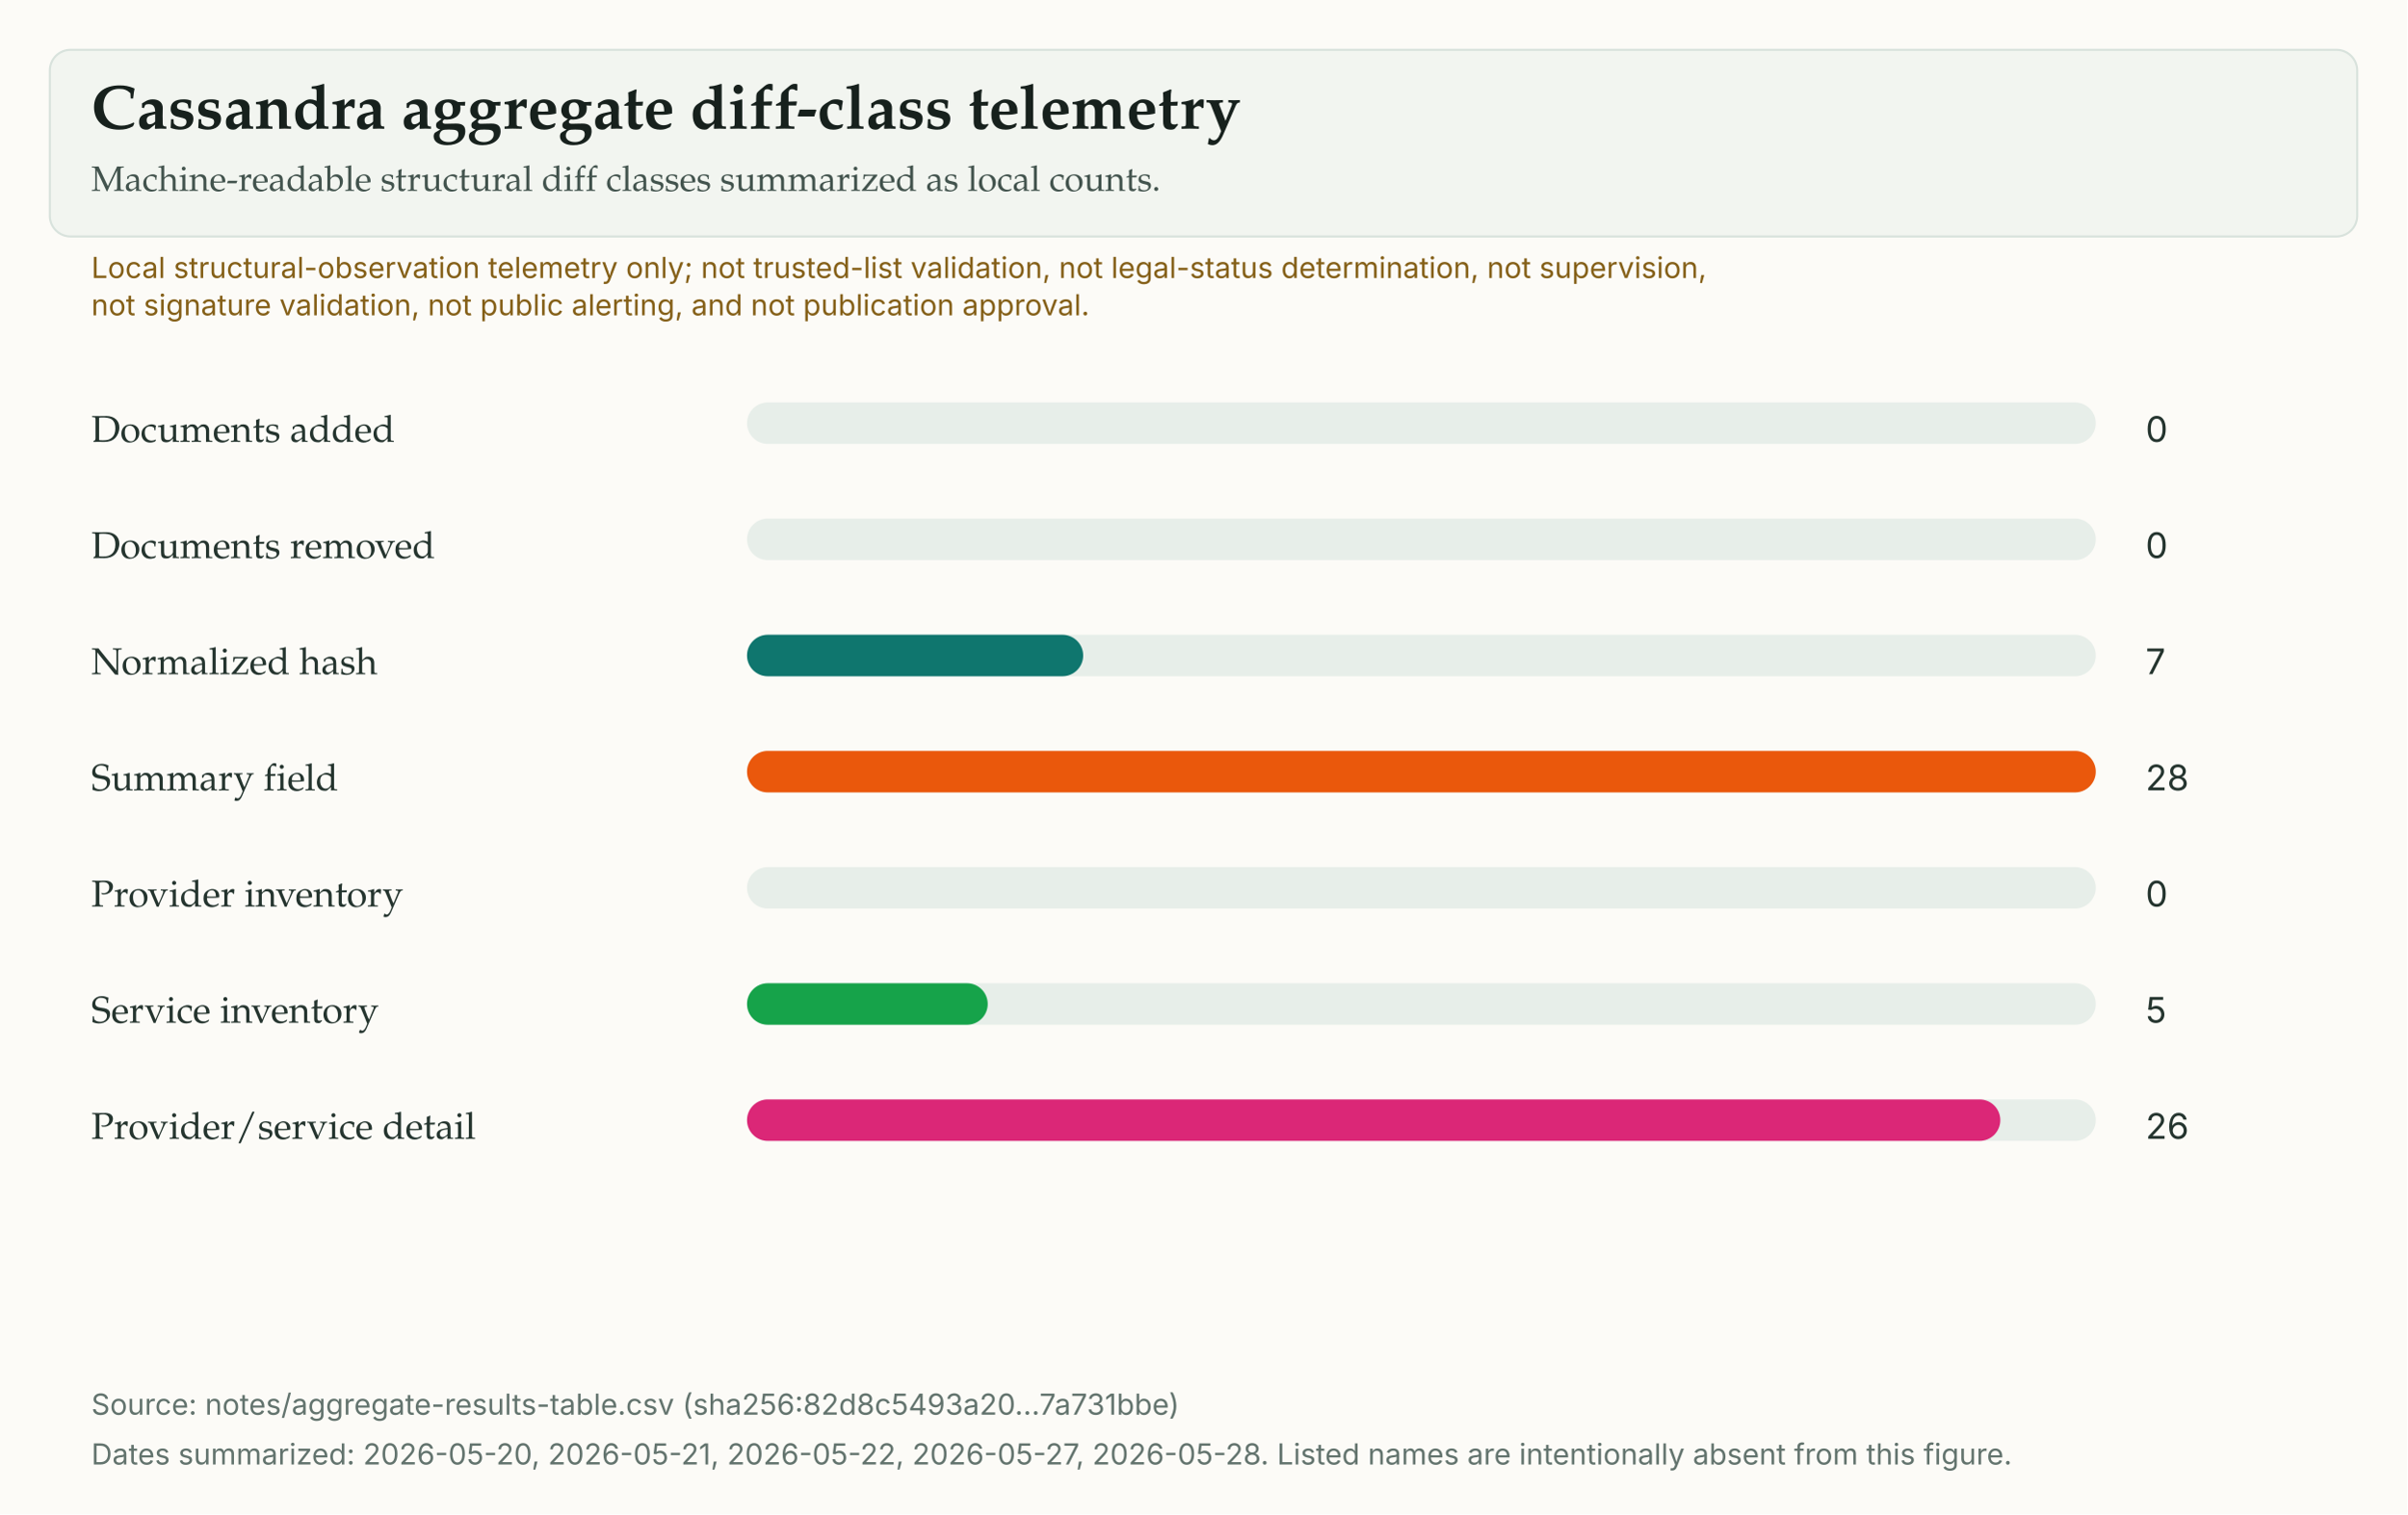
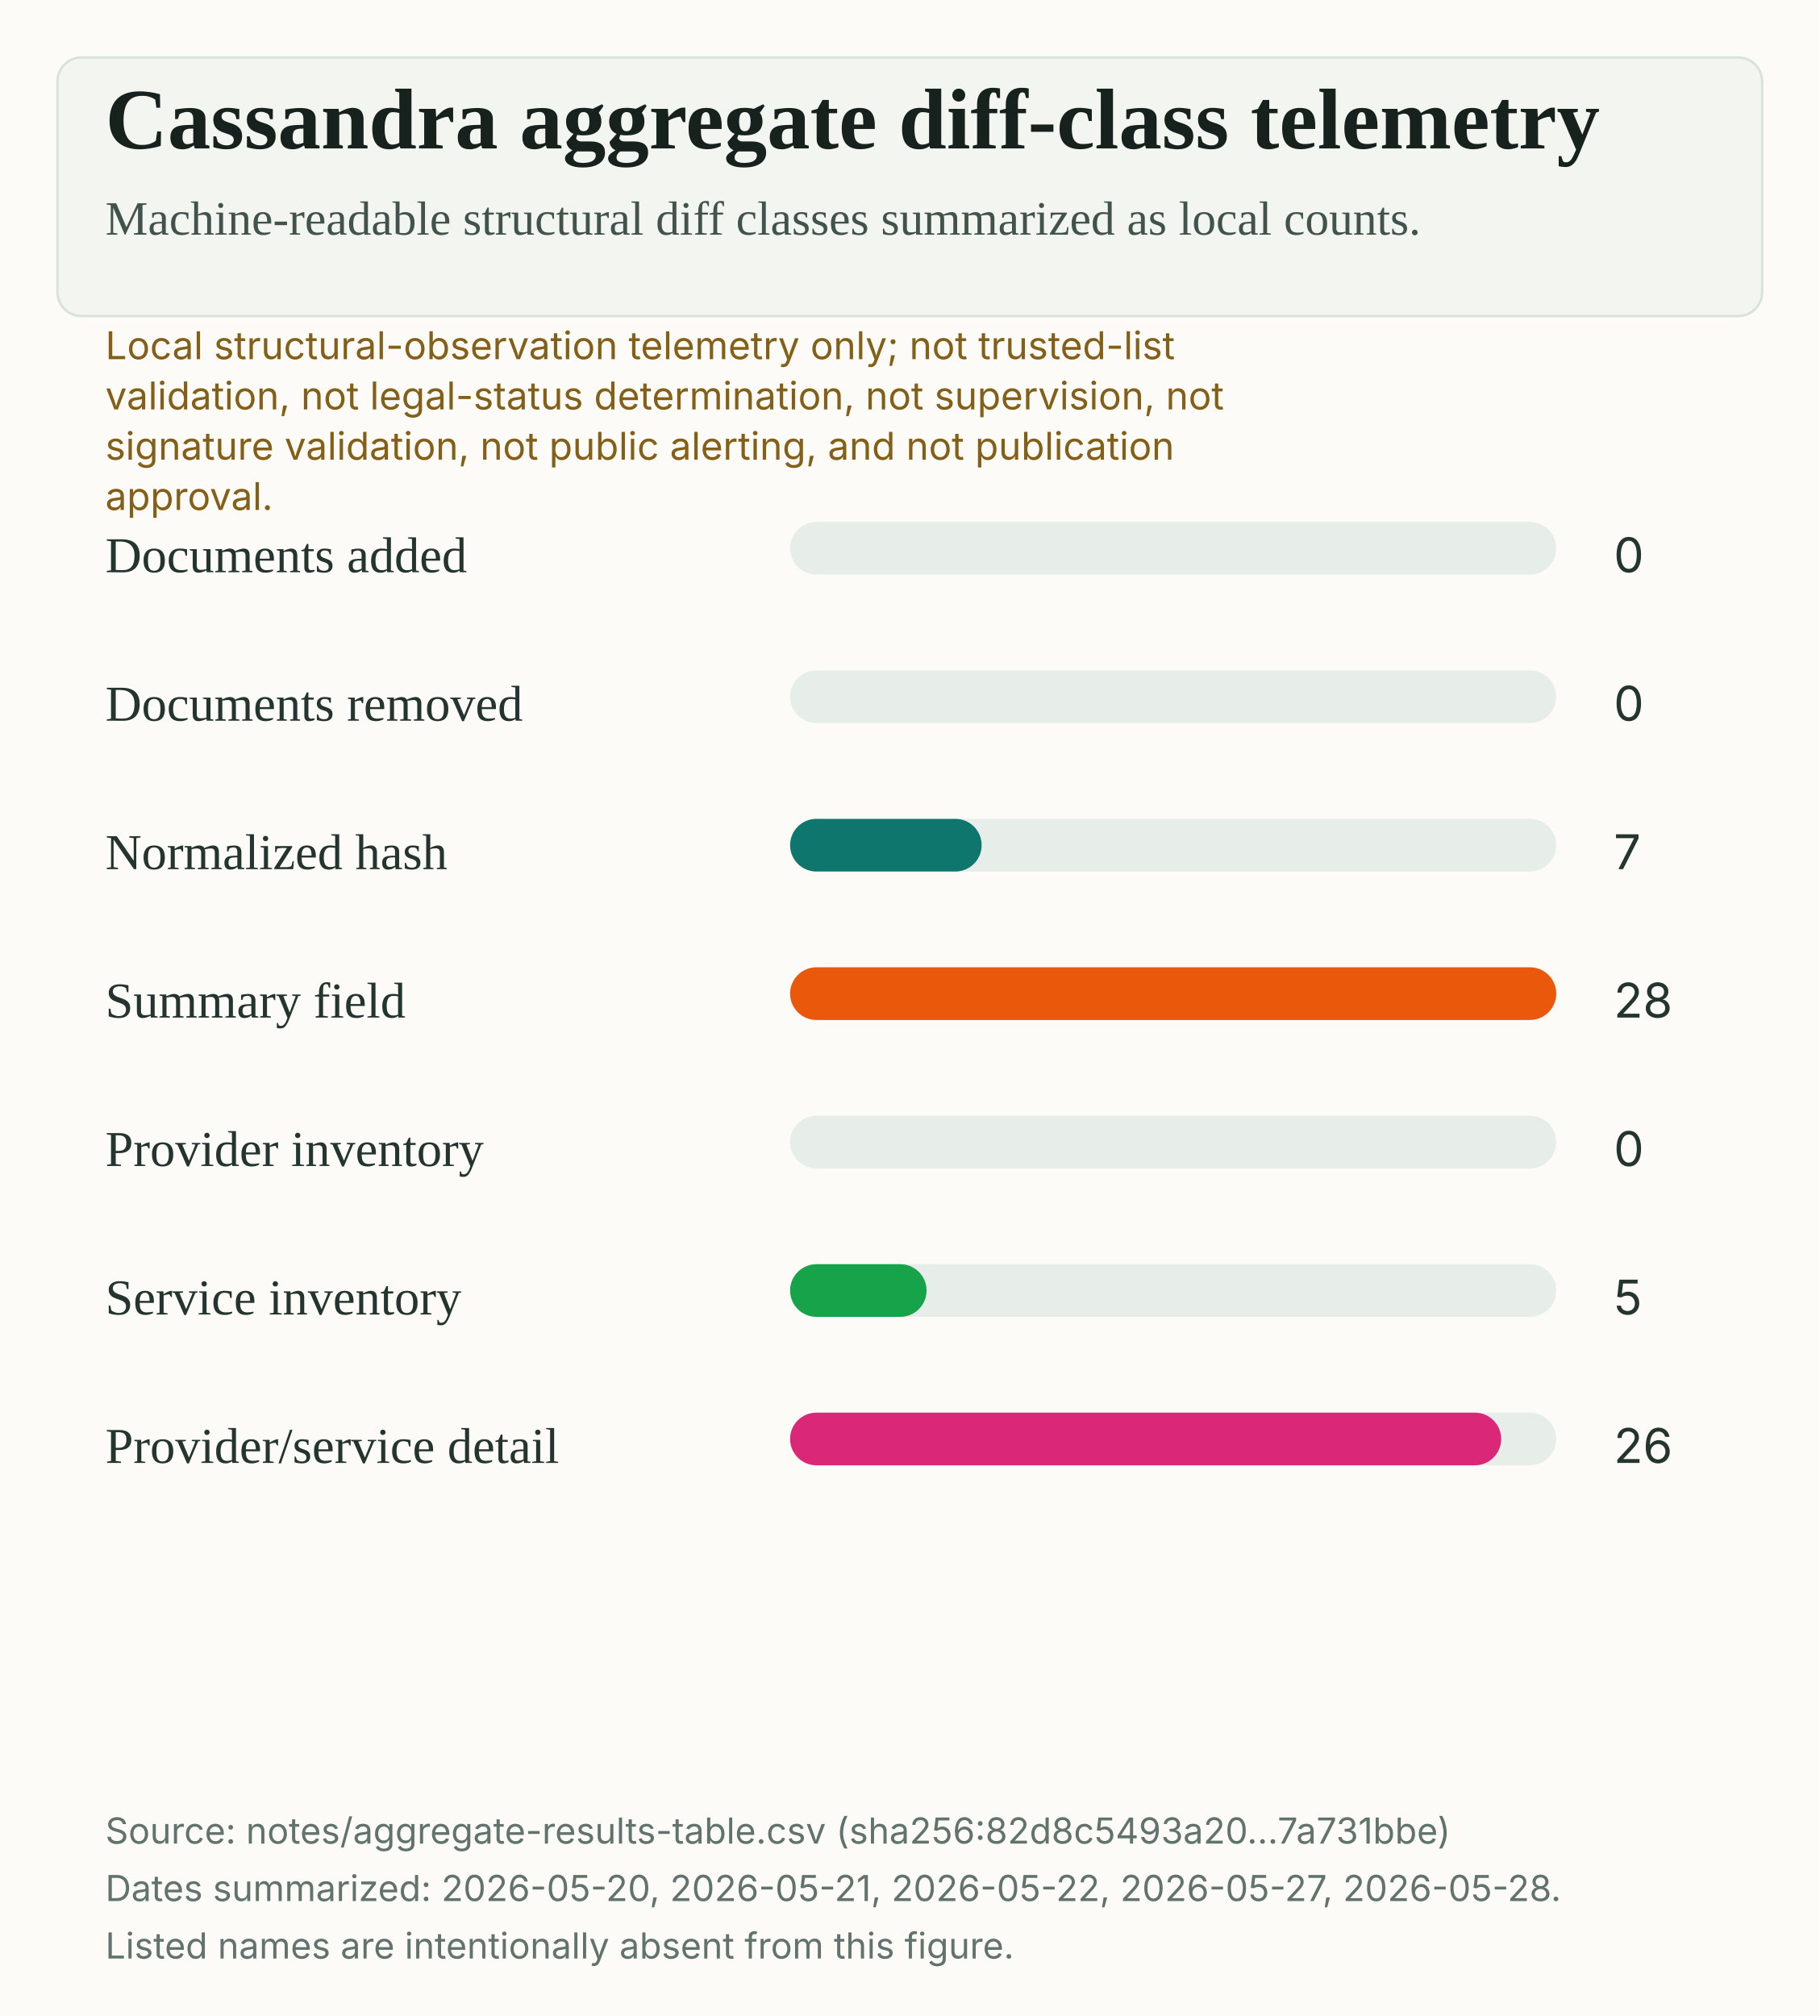
- <svg xmlns="http://www.w3.org/2000/svg" width="1160" height="730" viewBox="0 0 1160 730" role="img" aria-labelledby="title desc">
+ <svg xmlns="http://www.w3.org/2000/svg" width="760" height="842" viewBox="0 0 760 842" role="img" aria-labelledby="title desc">
  <rect width="100%" height="100%" fill="#fcfbf7" />
-   <rect x="24" y="24" width="1112" height="90" rx="10" fill="#f2f5f0" stroke="#d8e2dc" />
-   <text x="44" y="62" fill="#17211d" font-family="Charter, Iowan Old Style, Palatino Linotype, Georgia, serif" font-size="30" font-weight="600">Cassandra aggregate diff-class telemetry</text>
-   <text x="44" y="92" fill="#42534d" font-family="Charter, Iowan Old Style, Palatino Linotype, Georgia, serif" font-size="17">Machine-readable structural diff classes summarized as local counts.</text>
-   <text x="44" y="134" fill="#845f17" font-family="Inter, Arial, sans-serif" font-size="14">Local structural-observation telemetry only; not trusted-list validation, not legal-status determination, not supervision,</text>
-   <text x="44" y="152" fill="#845f17" font-family="Inter, Arial, sans-serif" font-size="14">not signature validation, not public alerting, and not publication approval.</text>
-   <text x="44" y="213" fill="#24342e" font-family="Charter, Iowan Old Style, Palatino Linotype, Georgia, serif" font-size="18">Documents added</text>
-   <rect x="360" y="194" width="650" height="20" rx="10" fill="#e7eee9" />
-   <rect x="360" y="194" width="0" height="20" rx="10" fill="#2563EB" />
-   <text x="1034" y="213" fill="#24342e" font-family="Inter, Arial, sans-serif" font-size="17">0</text>
-   <text x="44" y="269" fill="#24342e" font-family="Charter, Iowan Old Style, Palatino Linotype, Georgia, serif" font-size="18">Documents removed</text>
-   <rect x="360" y="250" width="650" height="20" rx="10" fill="#e7eee9" />
-   <rect x="360" y="250" width="0" height="20" rx="10" fill="#9333EA" />
-   <text x="1034" y="269" fill="#24342e" font-family="Inter, Arial, sans-serif" font-size="17">0</text>
-   <text x="44" y="325" fill="#24342e" font-family="Charter, Iowan Old Style, Palatino Linotype, Georgia, serif" font-size="18">Normalized hash</text>
-   <rect x="360" y="306" width="650" height="20" rx="10" fill="#e7eee9" />
-   <rect x="360" y="306" width="162" height="20" rx="10" fill="#0F766E" />
-   <text x="1034" y="325" fill="#24342e" font-family="Inter, Arial, sans-serif" font-size="17">7</text>
-   <text x="44" y="381" fill="#24342e" font-family="Charter, Iowan Old Style, Palatino Linotype, Georgia, serif" font-size="18">Summary field</text>
-   <rect x="360" y="362" width="650" height="20" rx="10" fill="#e7eee9" />
-   <rect x="360" y="362" width="650" height="20" rx="10" fill="#EA580C" />
-   <text x="1034" y="381" fill="#24342e" font-family="Inter, Arial, sans-serif" font-size="17">28</text>
-   <text x="44" y="437" fill="#24342e" font-family="Charter, Iowan Old Style, Palatino Linotype, Georgia, serif" font-size="18">Provider inventory</text>
-   <rect x="360" y="418" width="650" height="20" rx="10" fill="#e7eee9" />
-   <rect x="360" y="418" width="0" height="20" rx="10" fill="#4F46E5" />
-   <text x="1034" y="437" fill="#24342e" font-family="Inter, Arial, sans-serif" font-size="17">0</text>
-   <text x="44" y="493" fill="#24342e" font-family="Charter, Iowan Old Style, Palatino Linotype, Georgia, serif" font-size="18">Service inventory</text>
-   <rect x="360" y="474" width="650" height="20" rx="10" fill="#e7eee9" />
-   <rect x="360" y="474" width="116" height="20" rx="10" fill="#16A34A" />
-   <text x="1034" y="493" fill="#24342e" font-family="Inter, Arial, sans-serif" font-size="17">5</text>
-   <text x="44" y="549" fill="#24342e" font-family="Charter, Iowan Old Style, Palatino Linotype, Georgia, serif" font-size="18">Provider/service detail</text>
-   <rect x="360" y="530" width="650" height="20" rx="10" fill="#e7eee9" />
-   <rect x="360" y="530" width="604" height="20" rx="10" fill="#DB2777" />
-   <text x="1034" y="549" fill="#24342e" font-family="Inter, Arial, sans-serif" font-size="17">26</text>
-   <text x="44" y="682" fill="#62736d" font-family="Inter, Arial, sans-serif" font-size="14">Source: notes/aggregate-results-table.csv (sha256:82d8c5493a20...7a731bbe)</text>
-   <text x="44" y="706" fill="#62736d" font-family="Inter, Arial, sans-serif" font-size="14">Dates summarized: 2026-05-20, 2026-05-21, 2026-05-22, 2026-05-27, 2026-05-28. Listed names are intentionally absent from this figure.</text>
+   <rect x="24" y="24" width="712" height="108" rx="10" fill="#f2f5f0" stroke="#d8e2dc" />
+   <text x="44" y="62" fill="#17211d" font-family="Source Serif 4, Charter, Iowan Old Style, Georgia, serif" font-size="36" font-weight="600">Cassandra aggregate diff-class telemetry</text>
+   <text x="44" y="98" fill="#42534d" font-family="Source Serif 4, Charter, Iowan Old Style, Georgia, serif" font-size="20">Machine-readable structural diff classes summarized as local counts.</text>
+   <text x="44" y="150" fill="#845f17" font-family="Inter, Arial, sans-serif" font-size="16">Local structural-observation telemetry only; not trusted-list</text>
+   <text x="44" y="171" fill="#845f17" font-family="Inter, Arial, sans-serif" font-size="16">validation, not legal-status determination, not supervision, not</text>
+   <text x="44" y="192" fill="#845f17" font-family="Inter, Arial, sans-serif" font-size="16">signature validation, not public alerting, and not publication</text>
+   <text x="44" y="213" fill="#845f17" font-family="Inter, Arial, sans-serif" font-size="16">approval.</text>
+   <text x="44" y="239" fill="#24342e" font-family="Source Serif 4, Charter, Iowan Old Style, Georgia, serif" font-size="21">Documents added</text>
+   <rect x="330" y="218" width="320" height="22" rx="11" fill="#e7eee9" />
+   <rect x="330" y="218" width="0" height="22" rx="11" fill="#2563EB" />
+   <text x="674" y="239" fill="#24342e" font-family="Inter, Arial, sans-serif" font-size="20">0</text>
+   <text x="44" y="301" fill="#24342e" font-family="Source Serif 4, Charter, Iowan Old Style, Georgia, serif" font-size="21">Documents removed</text>
+   <rect x="330" y="280" width="320" height="22" rx="11" fill="#e7eee9" />
+   <rect x="330" y="280" width="0" height="22" rx="11" fill="#9333EA" />
+   <text x="674" y="301" fill="#24342e" font-family="Inter, Arial, sans-serif" font-size="20">0</text>
+   <text x="44" y="363" fill="#24342e" font-family="Source Serif 4, Charter, Iowan Old Style, Georgia, serif" font-size="21">Normalized hash</text>
+   <rect x="330" y="342" width="320" height="22" rx="11" fill="#e7eee9" />
+   <rect x="330" y="342" width="80" height="22" rx="11" fill="#0F766E" />
+   <text x="674" y="363" fill="#24342e" font-family="Inter, Arial, sans-serif" font-size="20">7</text>
+   <text x="44" y="425" fill="#24342e" font-family="Source Serif 4, Charter, Iowan Old Style, Georgia, serif" font-size="21">Summary field</text>
+   <rect x="330" y="404" width="320" height="22" rx="11" fill="#e7eee9" />
+   <rect x="330" y="404" width="320" height="22" rx="11" fill="#EA580C" />
+   <text x="674" y="425" fill="#24342e" font-family="Inter, Arial, sans-serif" font-size="20">28</text>
+   <text x="44" y="487" fill="#24342e" font-family="Source Serif 4, Charter, Iowan Old Style, Georgia, serif" font-size="21">Provider inventory</text>
+   <rect x="330" y="466" width="320" height="22" rx="11" fill="#e7eee9" />
+   <rect x="330" y="466" width="0" height="22" rx="11" fill="#4F46E5" />
+   <text x="674" y="487" fill="#24342e" font-family="Inter, Arial, sans-serif" font-size="20">0</text>
+   <text x="44" y="549" fill="#24342e" font-family="Source Serif 4, Charter, Iowan Old Style, Georgia, serif" font-size="21">Service inventory</text>
+   <rect x="330" y="528" width="320" height="22" rx="11" fill="#e7eee9" />
+   <rect x="330" y="528" width="57" height="22" rx="11" fill="#16A34A" />
+   <text x="674" y="549" fill="#24342e" font-family="Inter, Arial, sans-serif" font-size="20">5</text>
+   <text x="44" y="611" fill="#24342e" font-family="Source Serif 4, Charter, Iowan Old Style, Georgia, serif" font-size="21">Provider/service detail</text>
+   <rect x="330" y="590" width="320" height="22" rx="11" fill="#e7eee9" />
+   <rect x="330" y="590" width="297" height="22" rx="11" fill="#DB2777" />
+   <text x="674" y="611" fill="#24342e" font-family="Inter, Arial, sans-serif" font-size="20">26</text>
+   <text x="44" y="770" fill="#62736d" font-family="Inter, Arial, sans-serif" font-size="15">Source: notes/aggregate-results-table.csv (sha256:82d8c5493a20...7a731bbe)</text>
+   <text x="44" y="794" fill="#62736d" font-family="Inter, Arial, sans-serif" font-size="15">Dates summarized: 2026-05-20, 2026-05-21, 2026-05-22, 2026-05-27, 2026-05-28.</text>
+   <text x="44" y="818" fill="#62736d" font-family="Inter, Arial, sans-serif" font-size="15">Listed names are intentionally absent from this figure.</text>
</svg>
